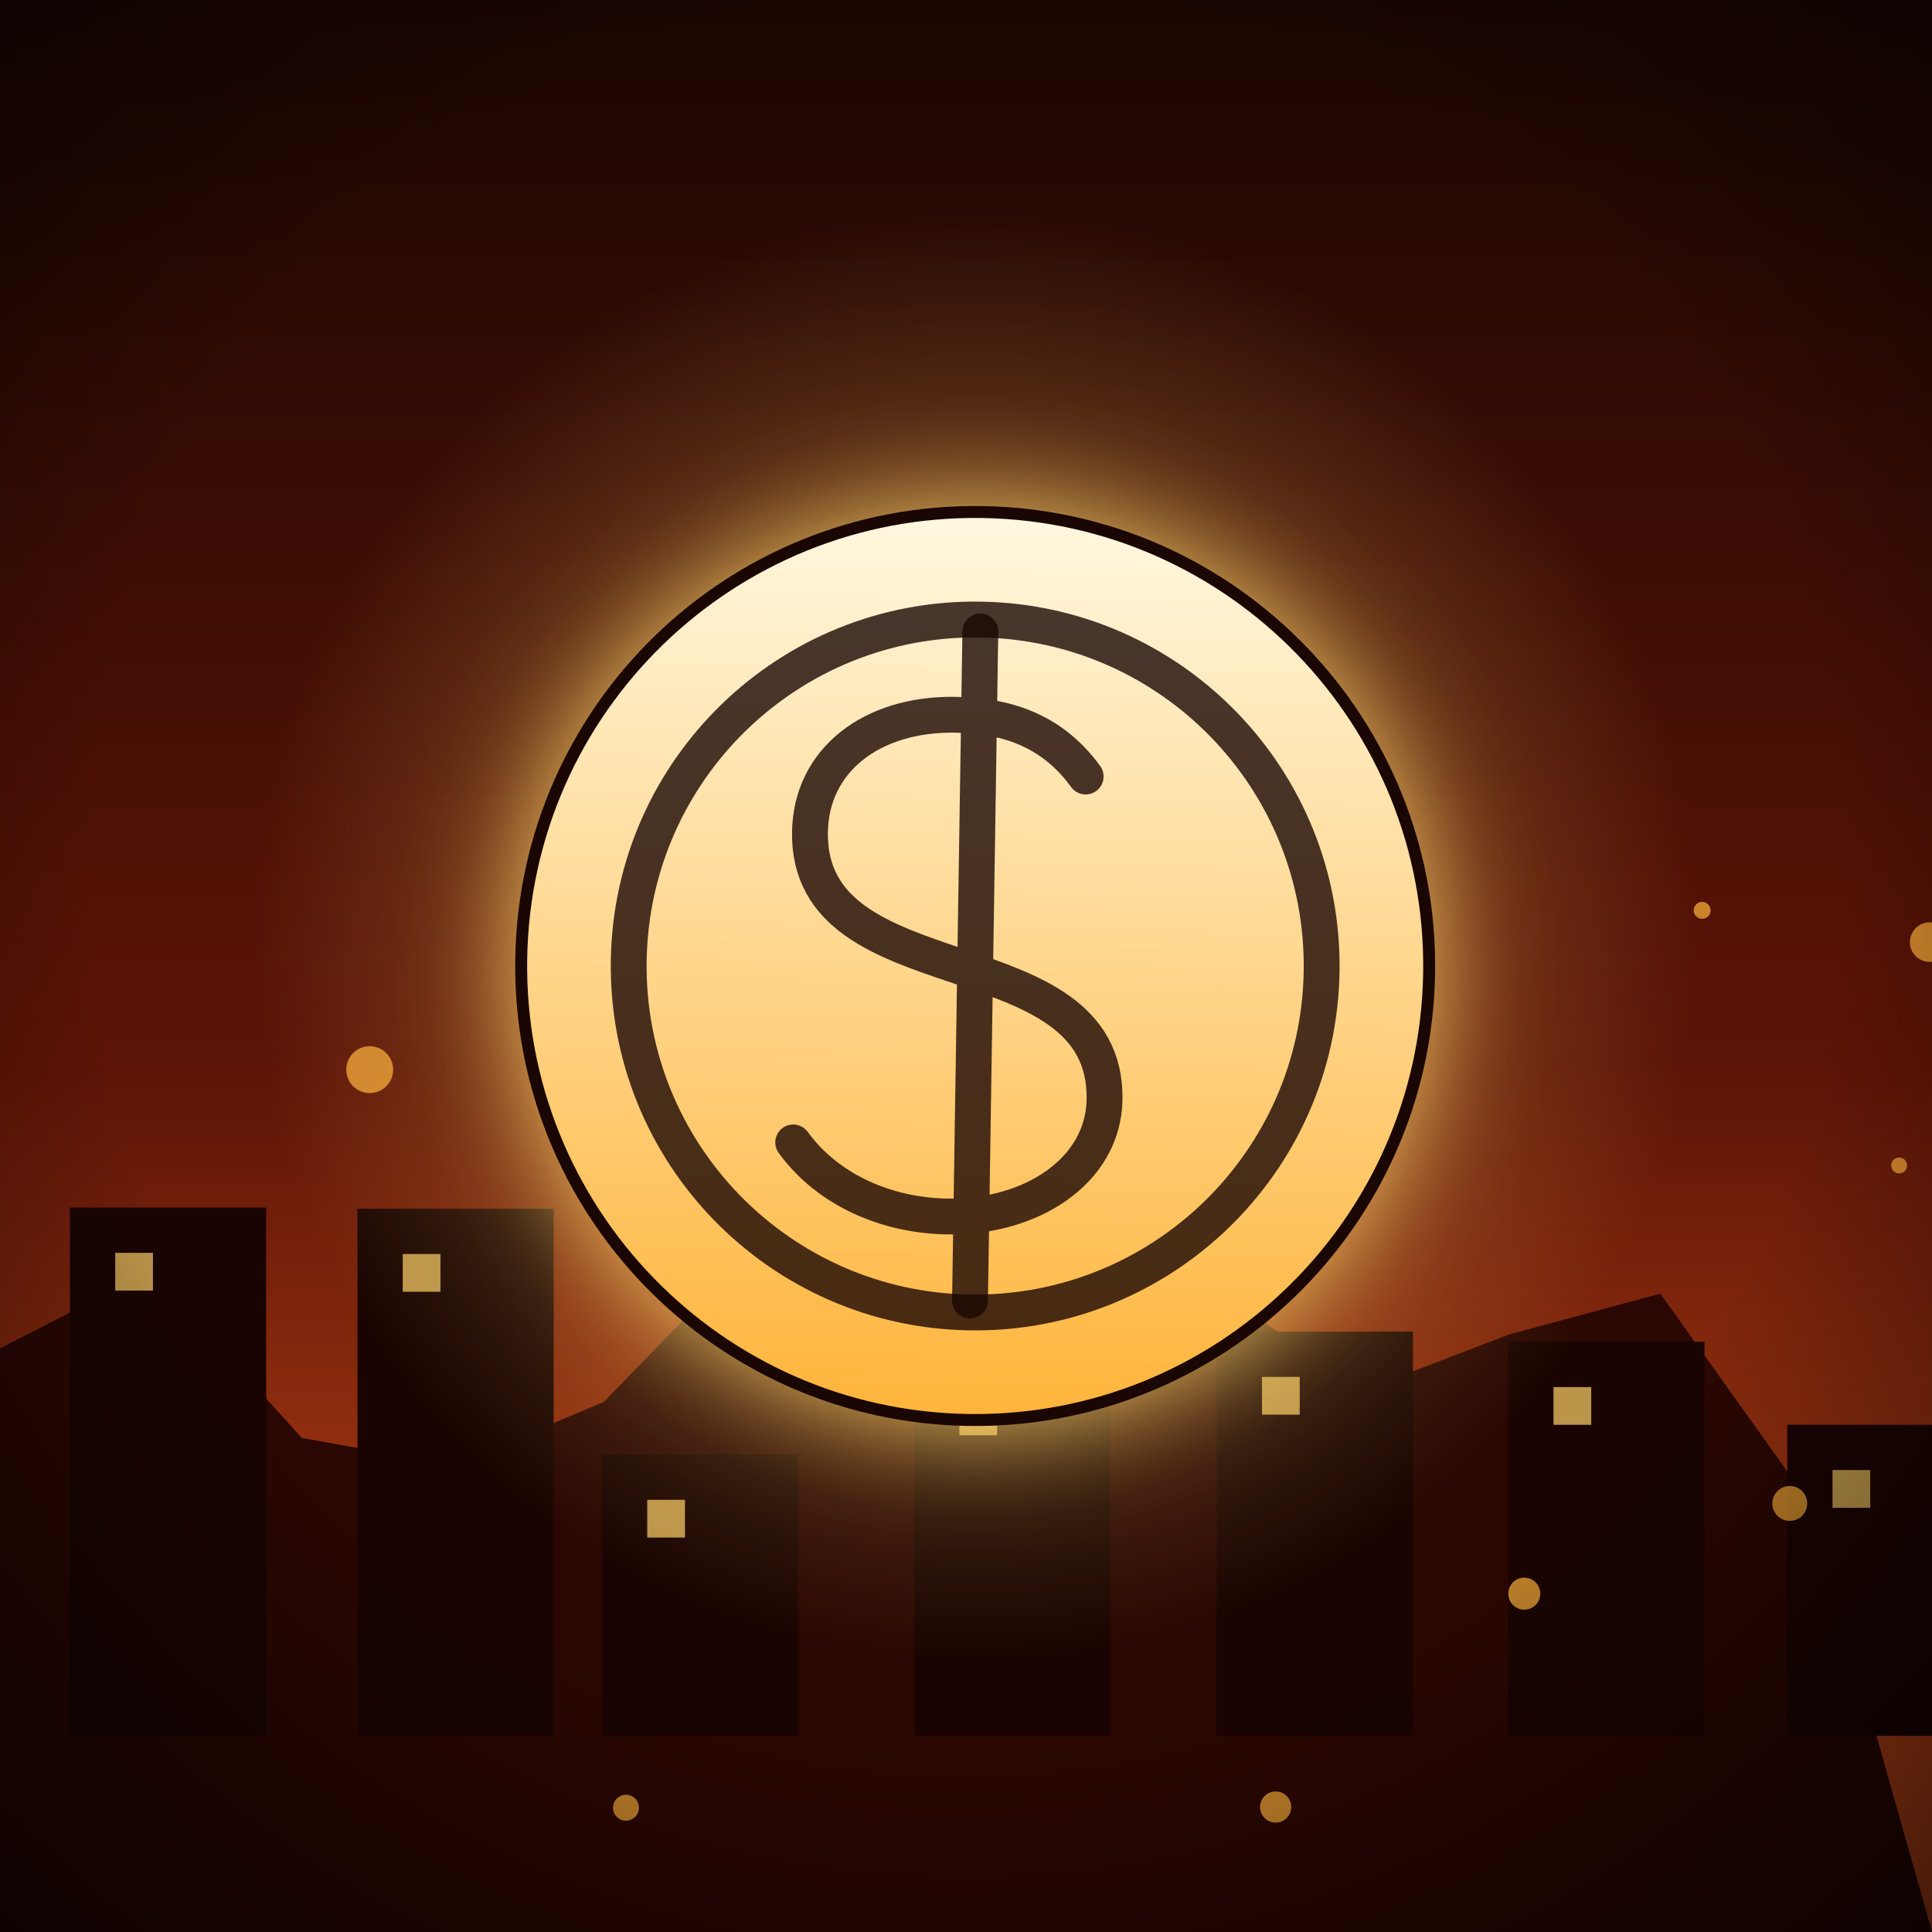
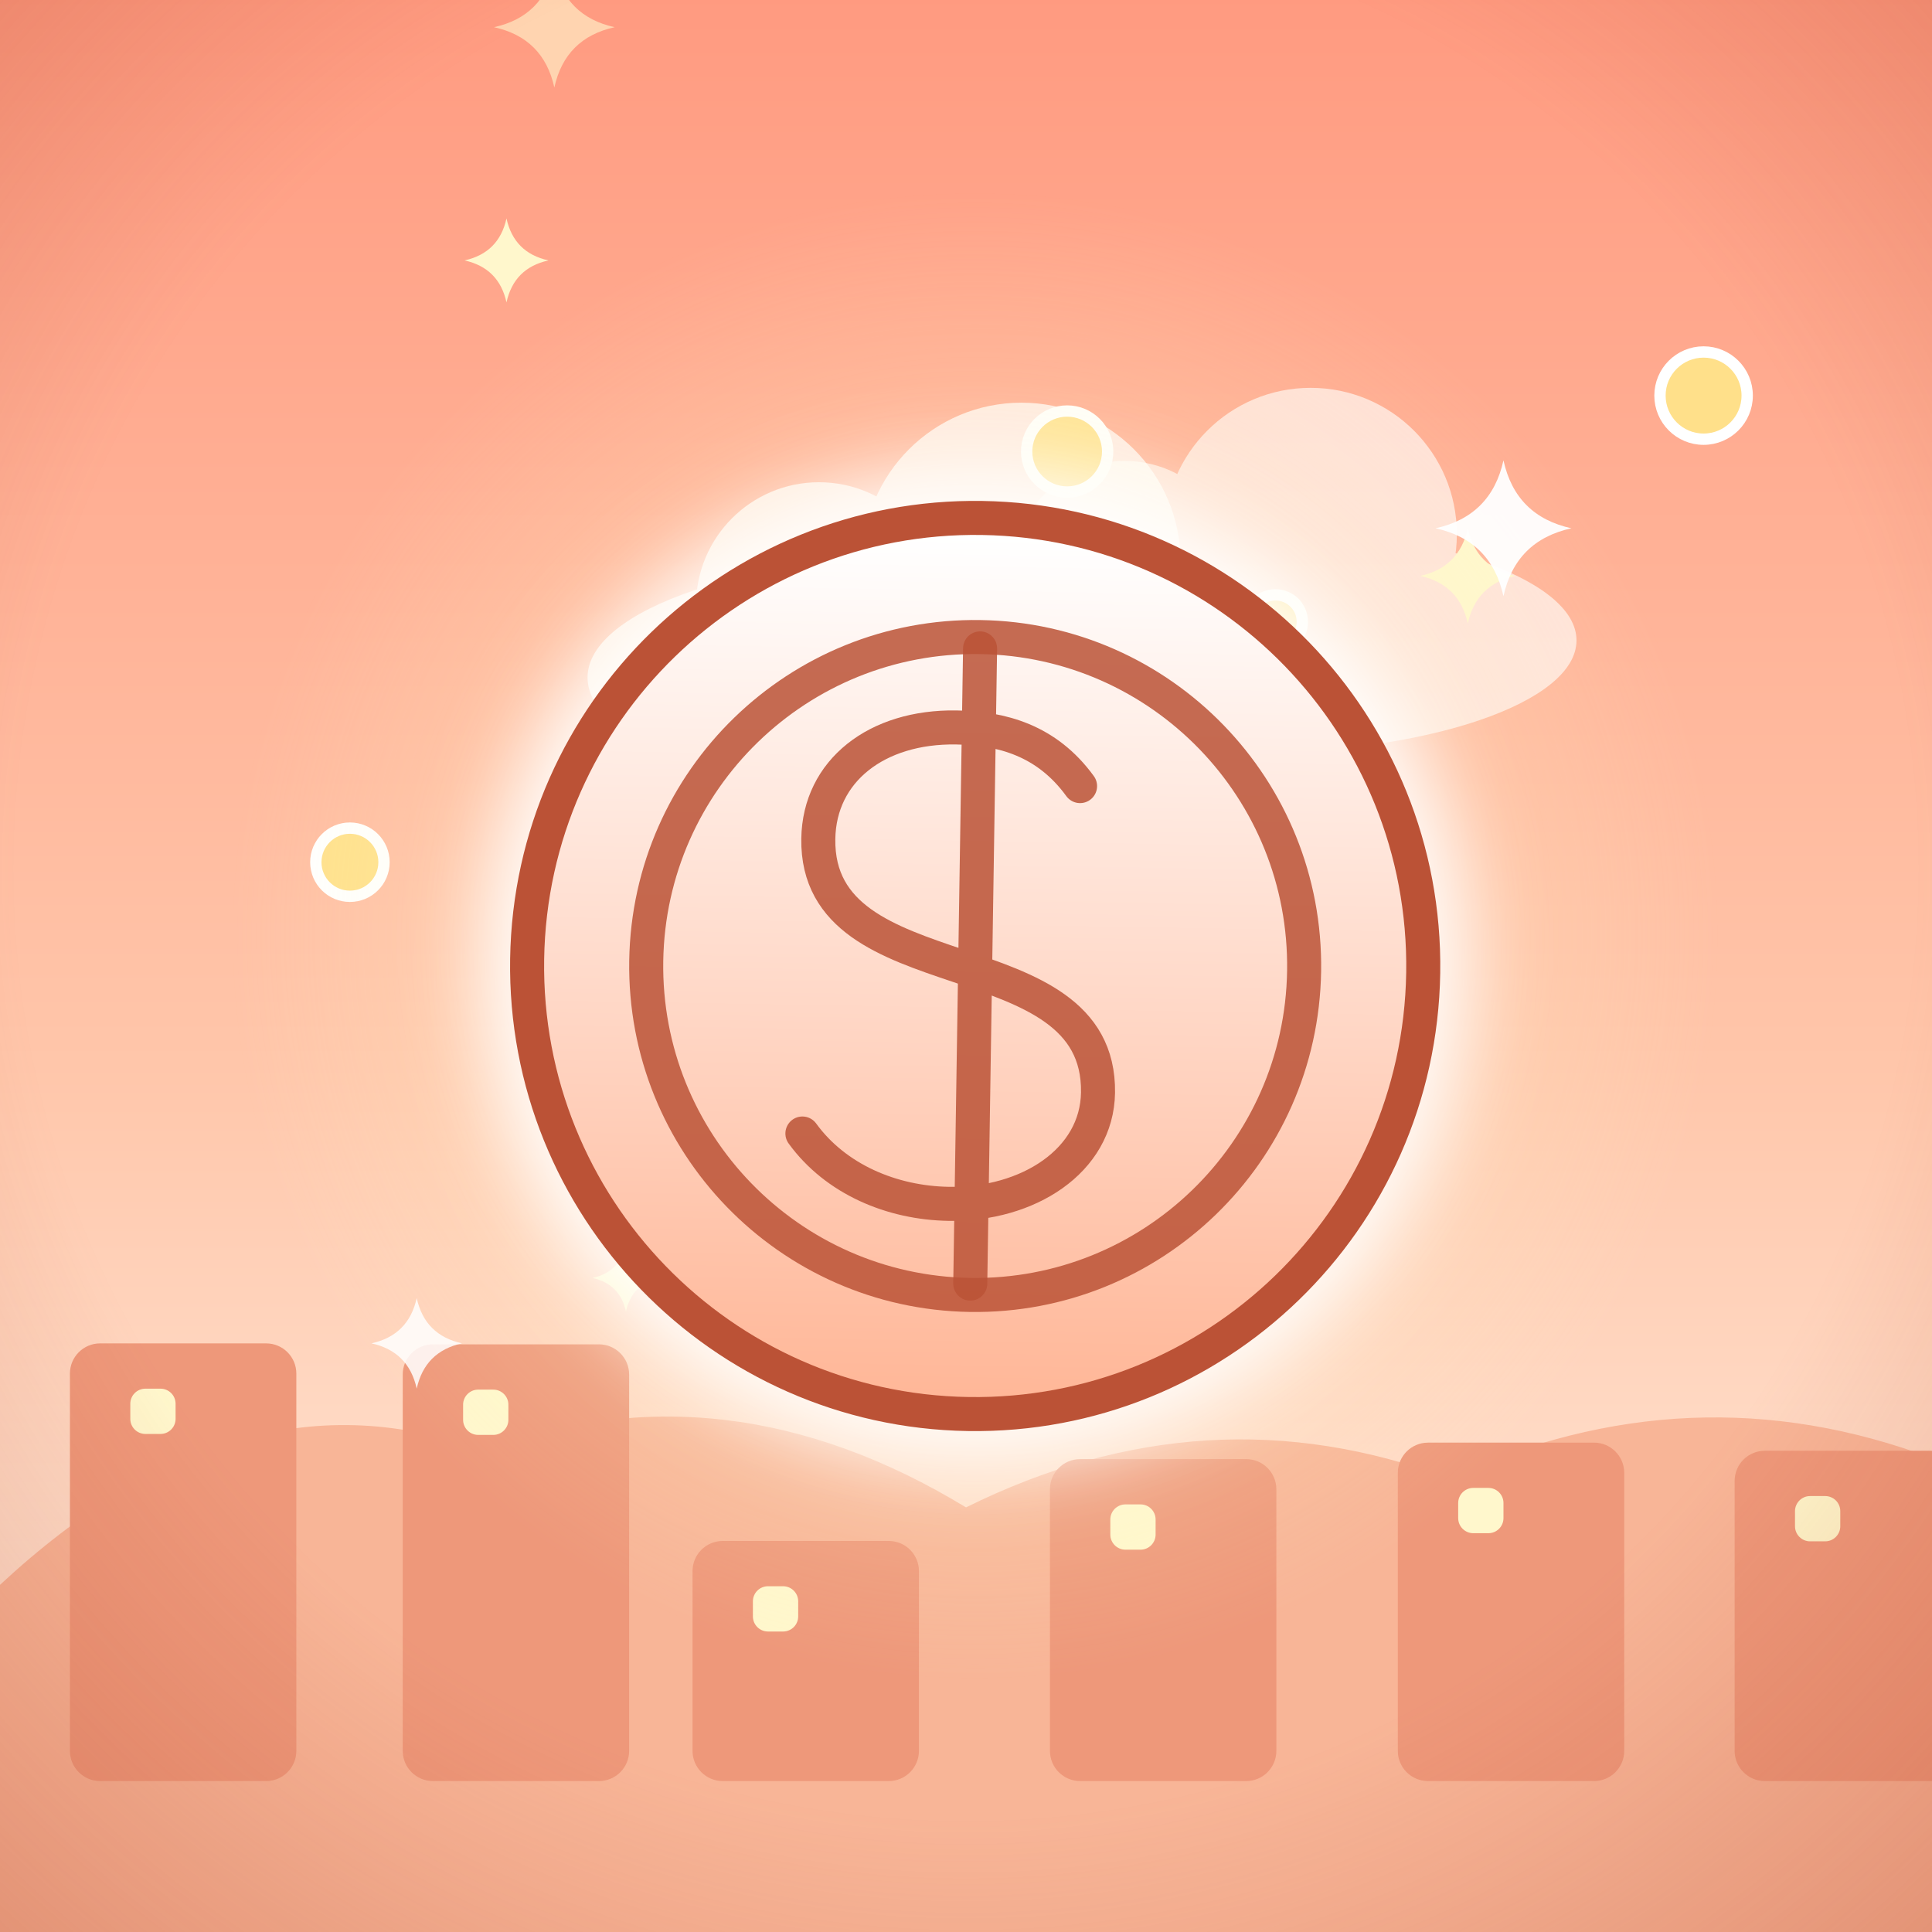
<svg xmlns="http://www.w3.org/2000/svg" viewBox="0 0 256 256" width="256" height="256">
  <defs>
    <linearGradient id="sky" x1="0" y1="0" x2="0" y2="1">
-       <stop offset="0" stop-color="#1a0602" />
-       <stop offset=".55" stop-color="#5c1406" />
-       <stop offset="1" stop-color="#d3501b" />
+       <stop offset="0" stop-color="#ff9a80" />
+       <stop offset=".55" stop-color="#ffc6aa" />
+       <stop offset="1" stop-color="#fff3e6" />
    </linearGradient>
    <radialGradient id="halo" cx=".5" cy=".5" r=".5">
-       <stop offset="0" stop-color="#ffd36a" stop-opacity=".55" />
-       <stop offset="1" stop-color="#ffd36a" stop-opacity="0" />
+       <stop offset="0" stop-color="#fff7cc" stop-opacity=".85" />
+       <stop offset=".6" stop-color="#fff7cc" stop-opacity=".25" />
+       <stop offset="1" stop-color="#fff7cc" stop-opacity="0" />
    </radialGradient>
    <linearGradient id="gl" x1="0" y1="0" x2="0" y2="1">
-       <stop offset="0" stop-color="#fff8e0" />
-       <stop offset="1" stop-color="#ffb43a" />
+       <stop offset="0" stop-color="#ffffff" />
+       <stop offset="1" stop-color="#ffb798" />
    </linearGradient>
    <radialGradient id="vig" cx=".5" cy=".45" r=".75">
-       <stop offset=".6" stop-color="#000" stop-opacity="0" />
-       <stop offset="1" stop-color="#000" stop-opacity=".7" />
+       <stop offset=".65" stop-color="#bb5236" stop-opacity="0" />
+       <stop offset="1" stop-color="#bb5236" stop-opacity=".35" />
    </radialGradient>
    <filter id="blur" x="-30%" y="-30%" width="160%" height="160%">
-       <feGaussianBlur stdDeviation="9" />
+       <feGaussianBlur stdDeviation="7" />
    </filter>
-     <style>.k{fill:#1a0602;opacity:.85}.ks{fill:none;stroke:#1a0602;stroke-width:6;stroke-linecap:round;opacity:.8}.s{fill:none;stroke:url(#gl);stroke-linecap:round;stroke-linejoin:round}</style>
+     <style>.k{fill:#bb5236;opacity:.9}.ks{fill:none;stroke:#bb5236;stroke-width:6;stroke-linecap:round;opacity:.85}.s{fill:none;stroke:url(#gl);stroke-linecap:round;stroke-linejoin:round}</style>
  </defs>
  <rect width="256" height="256" fill="url(#sky)" />
-   <path d="M0 256L0 205L0 178.662L20 168.428L40 190.542L60 194.12L80 185.77L100 165.153L120 184.34L140 180.007L160 169.56L180 184.473L200 176.802L220 171.419L240 199.411L256 256z" fill="#2a0702" />
-   <rect x="9.266" y="160.007" width="26" height="69.993" fill="#1a0401" />
-   <rect x="15.266" y="166.007" width="5" height="5" fill="#ffd36a" opacity=".7" />
-   <rect x="47.364" y="160.165" width="26" height="69.835" fill="#1a0401" />
-   <rect x="53.364" y="166.165" width="5" height="5" fill="#ffd36a" opacity=".7" />
-   <rect x="79.764" y="192.731" width="26" height="37.269" fill="#1a0401" />
-   <rect x="85.764" y="198.731" width="5" height="5" fill="#ffd36a" opacity=".7" />
-   <rect x="121.124" y="179.175" width="26" height="50.825" fill="#1a0401" />
-   <rect x="127.124" y="185.175" width="5" height="5" fill="#ffd36a" opacity=".7" />
-   <rect x="161.218" y="176.447" width="26" height="53.553" fill="#1a0401" />
-   <rect x="167.218" y="182.447" width="5" height="5" fill="#ffd36a" opacity=".7" />
-   <rect x="199.847" y="177.794" width="26" height="52.206" fill="#1a0401" />
-   <rect x="205.847" y="183.794" width="5" height="5" fill="#ffd36a" opacity=".7" />
-   <rect x="236.818" y="188.792" width="26" height="41.208" fill="#1a0401" />
-   <rect x="242.818" y="194.792" width="5" height="5" fill="#ffd36a" opacity=".7" />
-   <circle cx="237.155" cy="199.215" r="2.31" fill="#ffb43a" opacity=".7" />
-   <circle cx="48.987" cy="141.734" r="3.106" fill="#ffb43a" opacity=".7" />
-   <circle cx="129.452" cy="186.283" r="1.746" fill="#ffb43a" opacity=".7" />
-   <circle cx="201.976" cy="211.167" r="2.122" fill="#ffb43a" opacity=".7" />
-   <circle cx="169.032" cy="239.442" r="2.066" fill="#ffb43a" opacity=".7" />
-   <circle cx="173.397" cy="150.516" r="3.056" fill="#ffb43a" opacity=".7" />
-   <circle cx="82.944" cy="239.532" r="1.719" fill="#ffb43a" opacity=".7" />
-   <circle cx="251.647" cy="154.431" r="1.053" fill="#ffb43a" opacity=".7" />
-   <circle cx="255.689" cy="124.836" r="2.62" fill="#ffb43a" opacity=".7" />
-   <circle cx="225.543" cy="120.628" r="1.121" fill="#ffb43a" opacity=".7" />
-   <circle cx="129.216" cy="124" r="96" fill="url(#halo)" />
-   <g transform="translate(129.2158 128) rotate(0.885483) scale(0.791572) translate(-128 -128)">
-     <g filter="url(#blur)" opacity=".9" fill="#ffd36a" stroke="#ffd36a">
+   <g fill="#ffffff" opacity="0.632">
+     <ellipse cx="164.858" cy="84.858" rx="44.036" ry="14.972" />
+     <circle cx="149.005" cy="76.051" r="14.972" />
+     <circle cx="173.665" cy="70.767" r="19.376" />
+   </g>
+   <g fill="#ffffff" opacity="0.737">
+     <ellipse cx="125.767" cy="89.771" rx="47.912" ry="16.29" />
+     <circle cx="108.519" cy="80.189" r="16.29" />
+     <circle cx="135.35" cy="74.439" r="21.081" />
+   </g>
+   <path d="M0 256L0 210Q32 180.28 64 192.28Q96 180.28 128 199.736Q160 183.901 192 195.901Q224 181.209 256 193.209Q288 181.209 320 207.205L256 256z" fill="#f8b597" />
+   <rect x="9.266" y="178.006" width="30" height="57.994" rx="4" fill="#ee987a" />
+   <rect x="17.266" y="184.006" width="6" height="6" rx="2" fill="#fff7cc" />
+   <rect x="53.364" y="178.132" width="30" height="57.868" rx="4" fill="#ee987a" />
+   <rect x="61.364" y="184.132" width="6" height="6" rx="2" fill="#fff7cc" />
+   <rect x="91.764" y="204.185" width="30" height="31.815" rx="4" fill="#ee987a" />
+   <rect x="99.764" y="210.185" width="6" height="6" rx="2" fill="#fff7cc" />
+   <rect x="139.124" y="193.34" width="30" height="42.66" rx="4" fill="#ee987a" />
+   <rect x="147.124" y="199.34" width="6" height="6" rx="2" fill="#fff7cc" />
+   <rect x="185.218" y="191.157" width="30" height="44.843" rx="4" fill="#ee987a" />
+   <rect x="193.218" y="197.157" width="6" height="6" rx="2" fill="#fff7cc" />
+   <rect x="229.847" y="192.235" width="30" height="43.765" rx="4" fill="#ee987a" />
+   <rect x="237.847" y="198.235" width="6" height="6" rx="2" fill="#fff7cc" />
+   <circle cx="225.734" cy="52.417" r="5.779" fill="#ffe08a" stroke="#fff" stroke-width="1.5" />
+   <circle cx="168.993" cy="82.395" r="3.574" fill="#ffe08a" stroke="#fff" stroke-width="1.5" />
+   <circle cx="46.366" cy="114.247" r="4.517" fill="#ffe08a" stroke="#fff" stroke-width="1.5" />
+   <circle cx="141.404" cy="59.83" r="5.367" fill="#ffe08a" stroke="#fff" stroke-width="1.5" />
+   <path d="M194.49 70.012Q195.624 75.179 200.792 76.314Q195.624 77.448 194.49 82.615Q193.356 77.448 188.189 76.314Q193.356 75.179 194.49 70.012z" fill="#fff7cc" opacity="0.998" />
+   <path d="M109.193 110.875Q109.962 114.377 113.464 115.146Q109.962 115.915 109.193 119.418Q108.424 115.915 104.921 115.146Q108.424 114.377 109.193 110.875z" fill="#fff7cc" opacity="0.929" />
+   <path d="M82.944 164.899Q83.743 168.539 87.382 169.337Q83.743 170.136 82.944 173.776Q82.145 170.136 78.505 169.337Q82.145 168.539 82.944 164.899z" fill="#fff7cc" opacity="0.993" />
+   <path d="M73.453 -4.391Q74.891 2.164 81.447 3.603Q74.891 5.042 73.453 11.597Q72.014 5.042 65.459 3.603Q72.014 2.164 73.453 -4.391z" fill="#fff7cc" opacity="0.616" />
+   <path d="M165.899 146.748Q166.444 149.23 168.925 149.775Q166.444 150.319 165.899 152.801Q165.354 150.319 162.873 149.775Q165.354 149.23 165.899 146.748z" fill="#fff7cc" opacity="0.619" />
+   <path d="M67.111 28.944Q68.113 33.506 72.674 34.507Q68.113 35.509 67.111 40.07Q66.11 35.509 61.548 34.507Q66.11 33.506 67.111 28.944z" fill="#fff7cc" opacity="1" />
+   <circle cx="129.216" cy="124" r="100" fill="url(#halo)" />
+   <g transform="translate(129.2158 128) rotate(0.885483) scale(0.751572) translate(-128 -128)">
+     <g filter="url(#blur)" opacity=".95" fill="#ffffff" stroke="#ffffff" stroke-width="22">
      <circle cx="128" cy="128" r="76" />
      <circle cx="128" cy="128" r="58" opacity="0" />
      <path d="M146 96c-6-8-14-10-22-10-14 0-24 8-24 20 0 28 50 16 50 44 0 12-12 20-26 20-10 0-20-4-26-12M128 72v112" opacity="0" />
    </g>
-     <g fill="url(#gl)" stroke="#1a0602" stroke-width="2">
+     <g fill="#bb5236" stroke="#bb5236" stroke-width="12" stroke-linejoin="round">
+       <circle cx="128" cy="128" r="76" />
+       <circle cx="128" cy="128" r="58" opacity="0" />
+       <path d="M146 96c-6-8-14-10-22-10-14 0-24 8-24 20 0 28 50 16 50 44 0 12-12 20-26 20-10 0-20-4-26-12M128 72v112" opacity="0" />
+     </g>
+     <g fill="url(#gl)" stroke="none">
      <circle cx="128" cy="128" r="76" />
      <circle cx="128" cy="128" r="58" class="ks" />
      <path d="M146 96c-6-8-14-10-22-10-14 0-24 8-24 20 0 28 50 16 50 44 0 12-12 20-26 20-10 0-20-4-26-12M128 72v112" class="ks" />
    </g>
  </g>
+   <path d="M199.216 61Q200.836 68.38 208.216 70Q200.836 71.62 199.216 79Q197.596 71.62 190.216 70Q197.596 68.38 199.216 61z" fill="#ffffff" opacity="0.95" />
+   <path d="M55.216 172Q56.296 176.92 61.216 178Q56.296 179.08 55.216 184Q54.136 179.08 49.216 178Q54.136 176.92 55.216 172z" fill="#ffffff" opacity="0.85" />
  <rect width="256" height="256" fill="url(#vig)" />
</svg>
